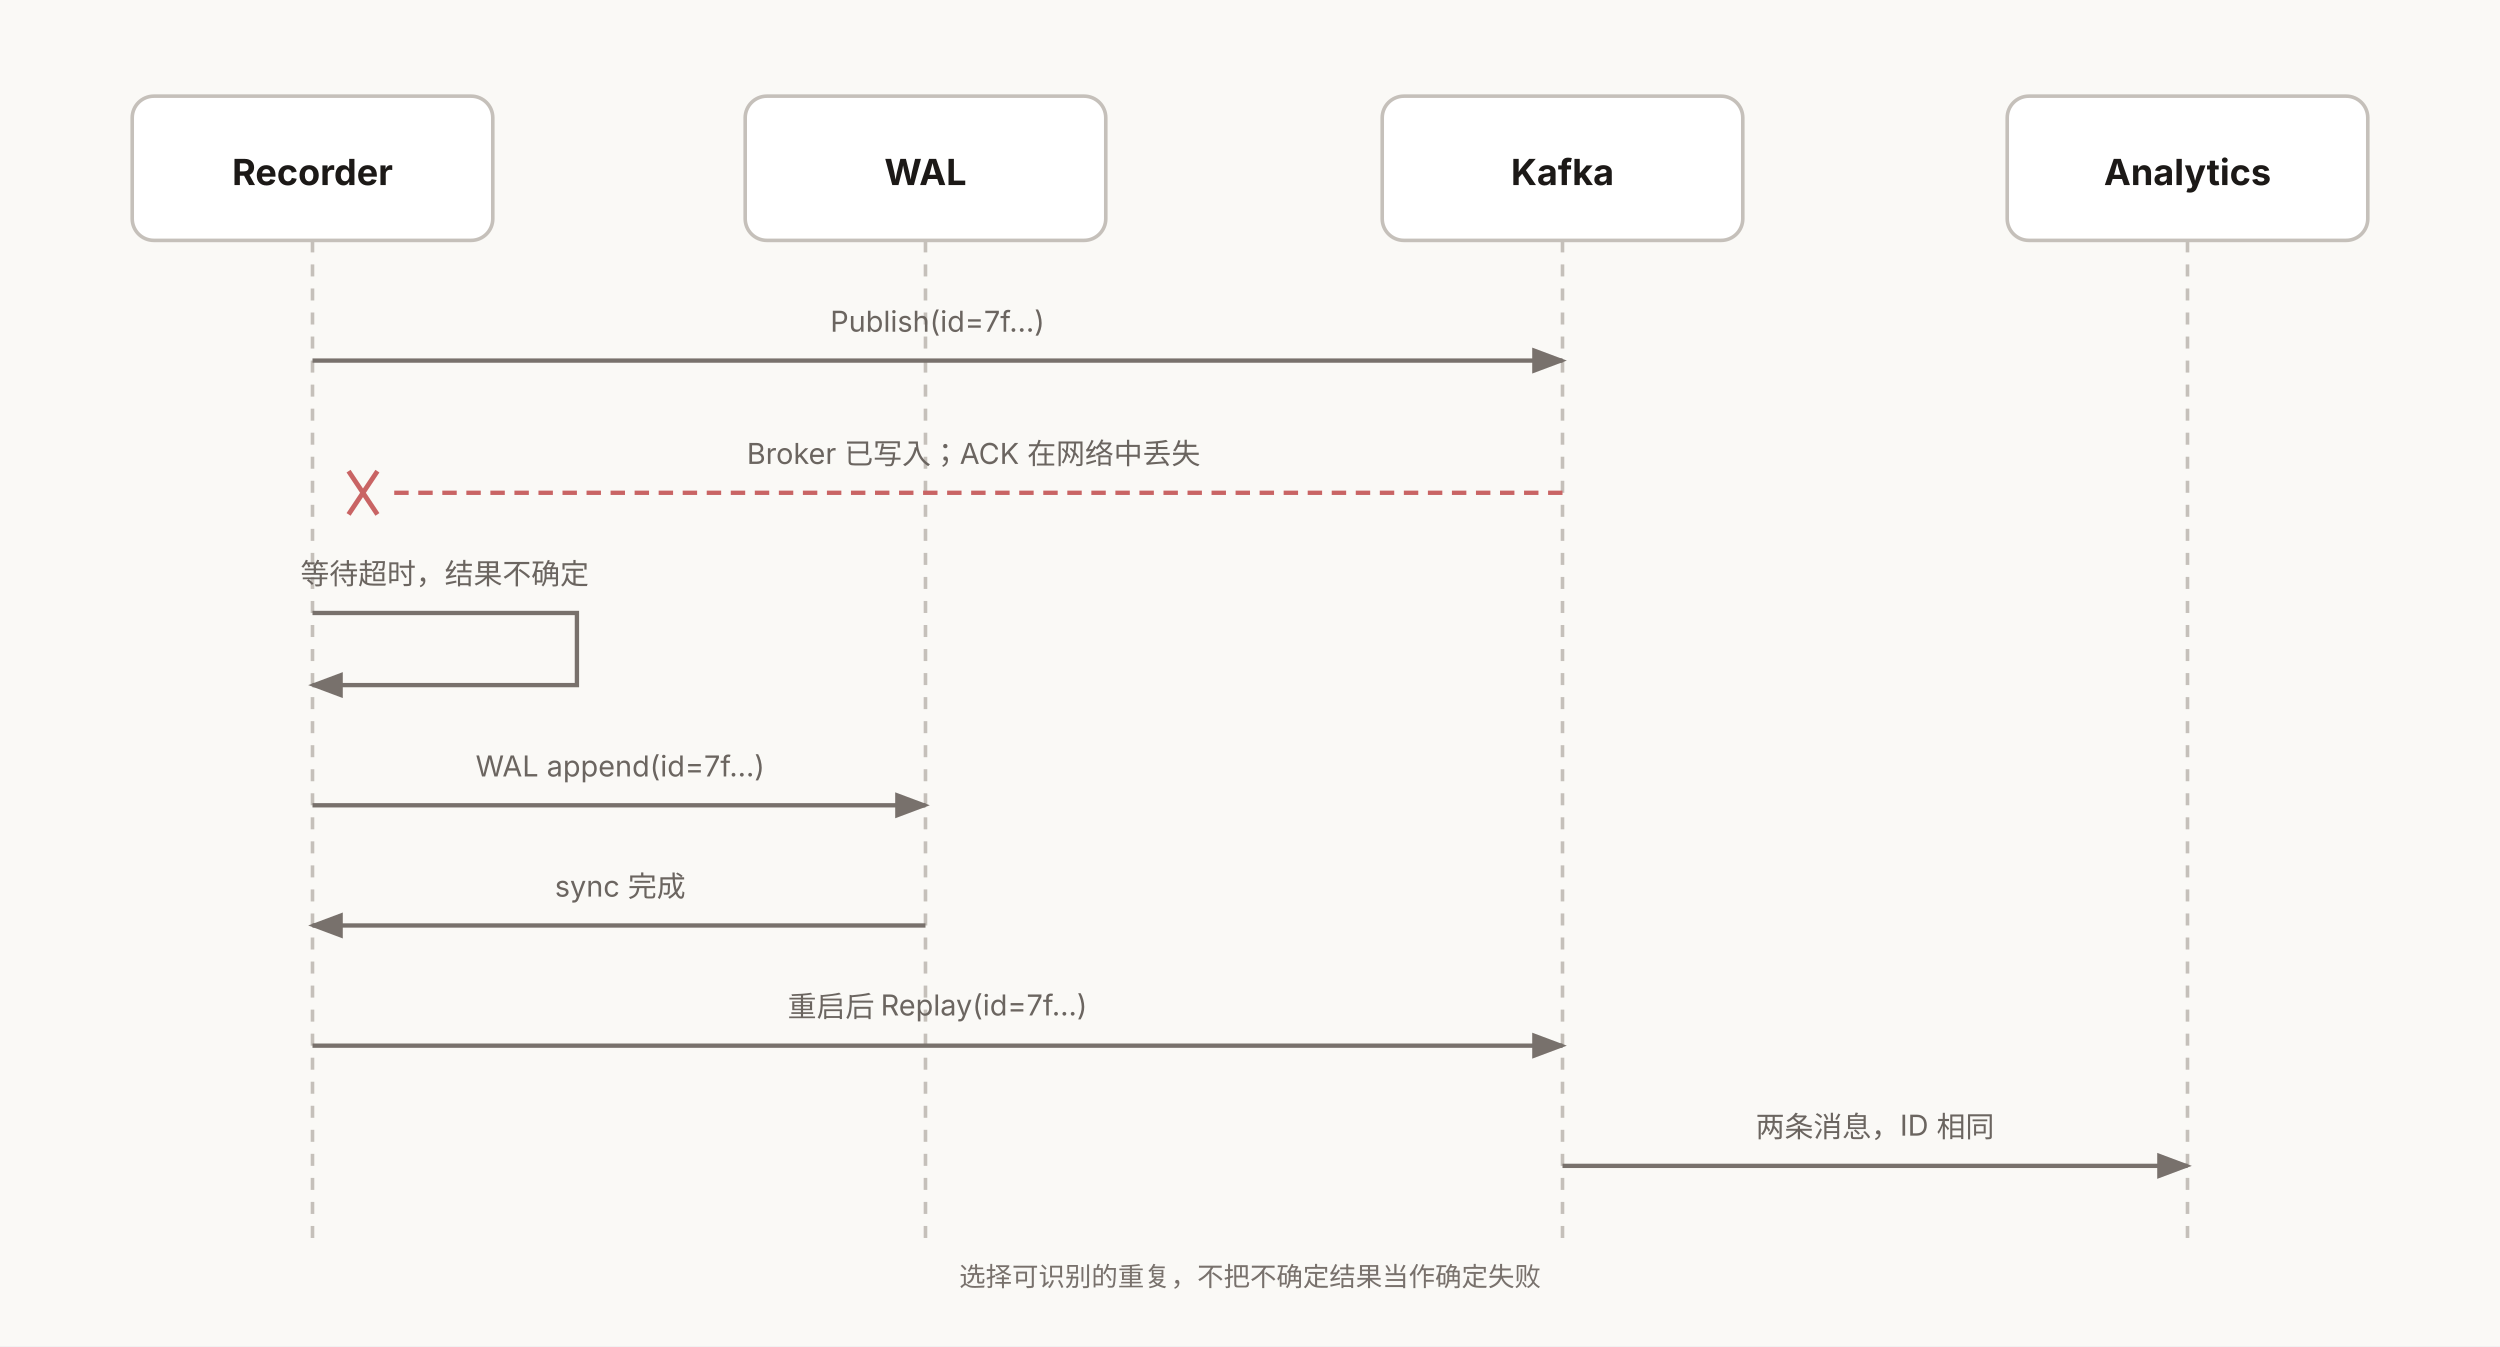
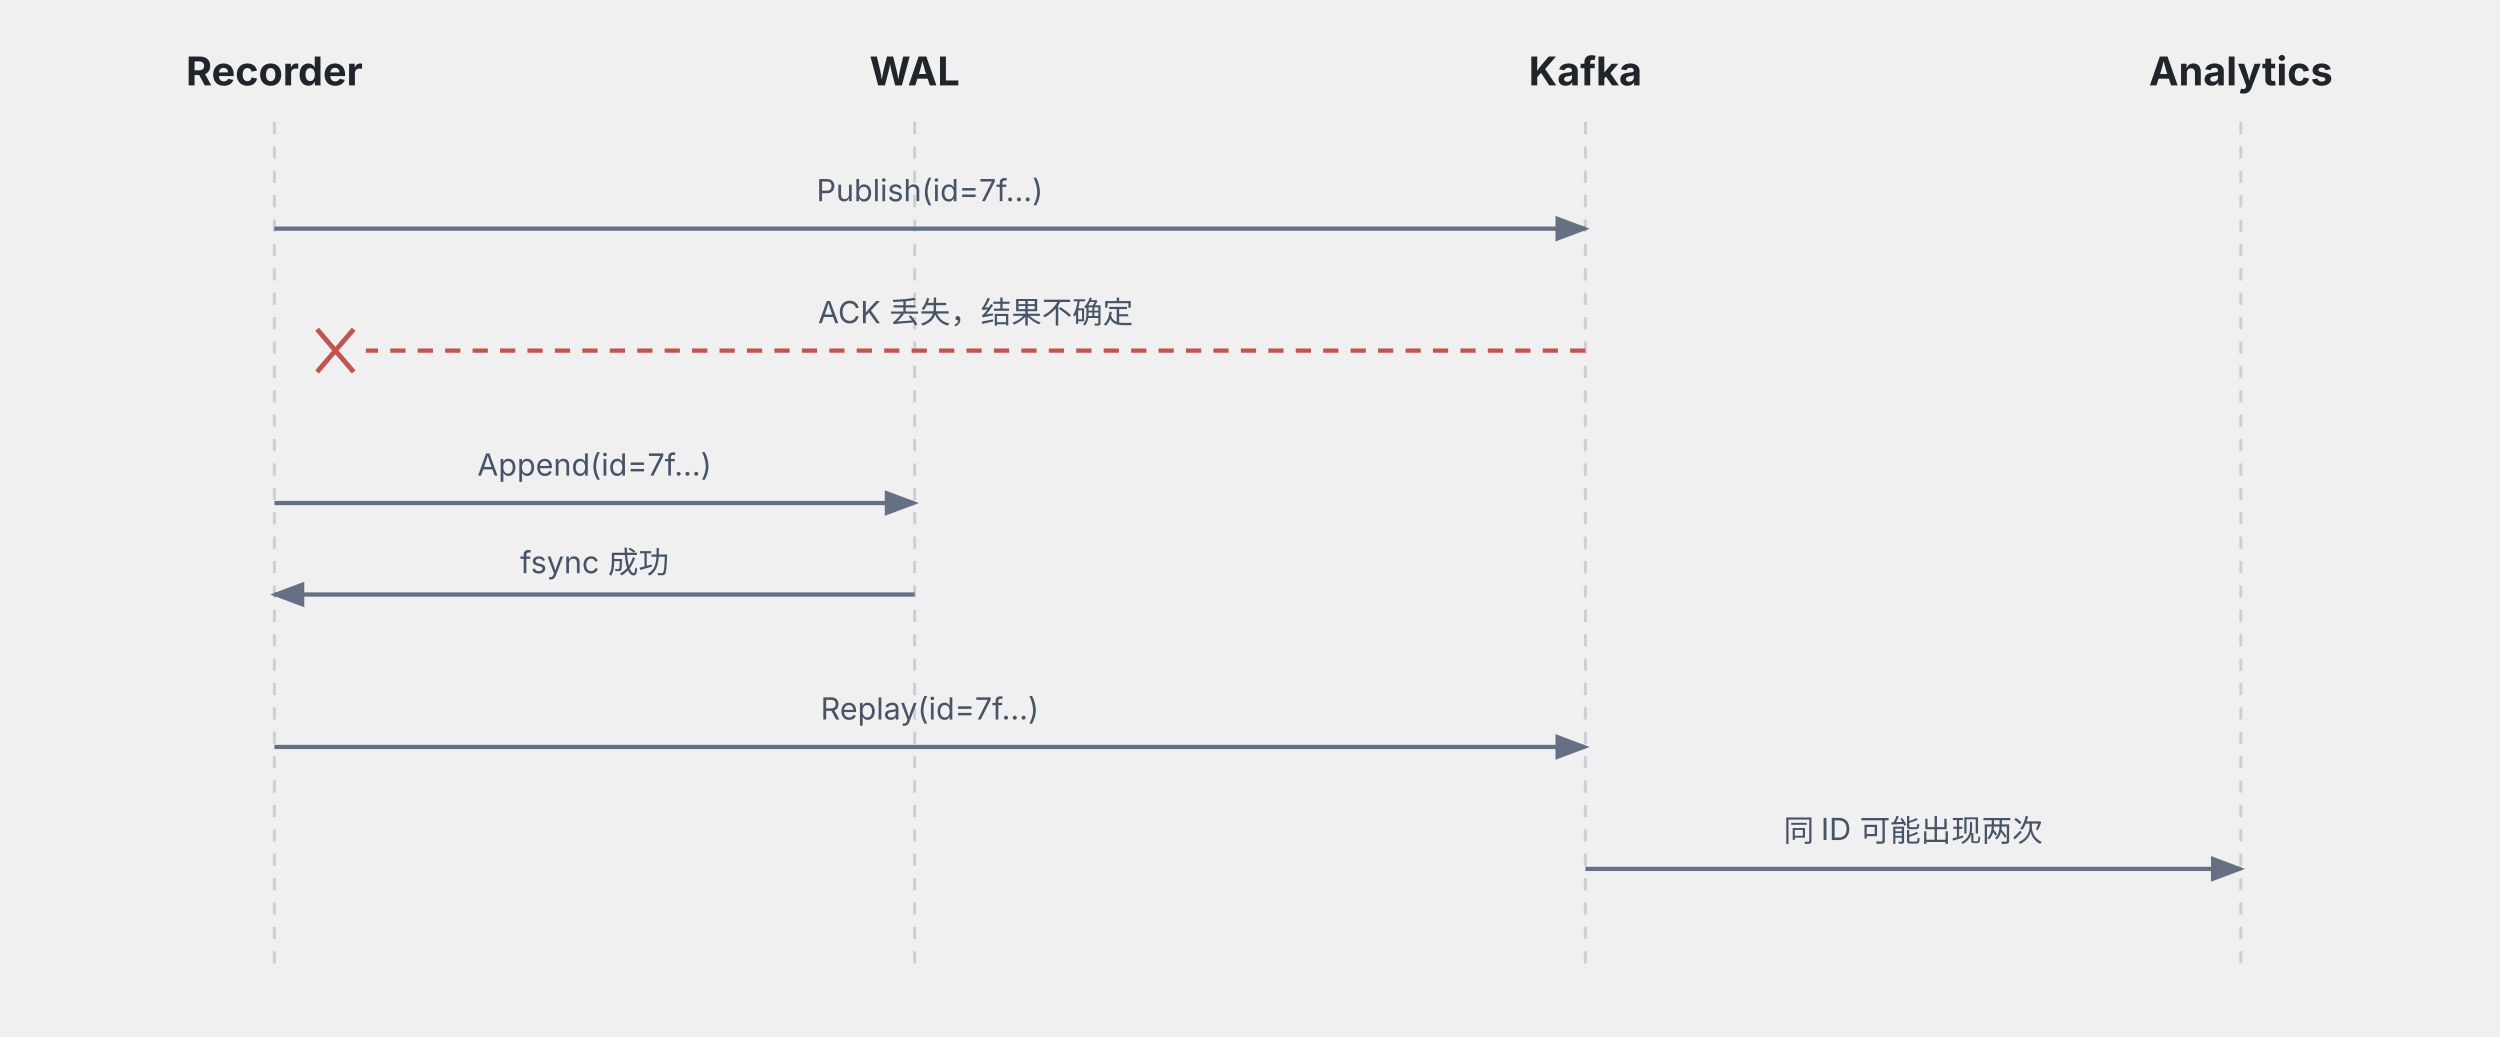
- <svg xmlns="http://www.w3.org/2000/svg" viewBox="0 0 1040 560" role="img" aria-labelledby="title desc">
+ <svg xmlns="http://www.w3.org/2000/svg" viewBox="0 0 820 340" role="img" aria-labelledby="title desc">
  <defs>
    <marker id="arrow" markerWidth="8" markerHeight="6" refX="7" refY="3" orient="auto">
-       <path d="M0 0L8 3L0 6Z" fill="#78716C" />
+       <path d="M0 0L8 3L0 6Z" fill="#667085" />
    </marker>
-     <marker id="bad" markerWidth="8" markerHeight="6" refX="7" refY="3" orient="auto">
-       <path d="M0 0L8 3L0 6Z" fill="#C96464" />
-     </marker>
-     <style>text{font-family:Inter,-apple-system,BlinkMacSystemFont,"Segoe UI",sans-serif;fill:#1C1917}.label{font-size:15px;font-weight:650}.sub{font-size:11px;fill:#78716C}.msg{font-size:12px;fill:#6B6560}.life{stroke:#C5C0BA;stroke-width:1.5;stroke-dasharray:5 5}.line{fill:none;stroke:#78716C;stroke-width:1.8}.badline{fill:none;stroke:#C96464;stroke-width:1.8;stroke-dasharray:6 4}.head{fill:#FFF;stroke:#C5C0BA;stroke-width:1.5}</style>
+     <style>text{font-family:Inter,-apple-system,BlinkMacSystemFont,"Segoe UI",sans-serif;fill:#20252B}.actor{font-size:13px;font-weight:650}.msg{font-size:10px;fill:#475467}.life{stroke:#CBD0D6;stroke-width:1;stroke-dasharray:4 4}.line{stroke:#667085;stroke-width:1.4}.lost{stroke:#C25450;stroke-width:1.4;stroke-dasharray:5 4}</style>
  </defs>
-   <path d="M0 0H1040V560H0Z" fill="#FAF9F6" />
-   <line class="life" x1="130" y1="100" x2="130" y2="515" />
-   <line class="life" x1="385" y1="100" x2="385" y2="515" />
-   <line class="life" x1="650" y1="100" x2="650" y2="515" />
-   <line class="life" x1="910" y1="100" x2="910" y2="515" />
-   <line class="line" x1="130" y1="150" x2="650" y2="150" marker-end="url(#arrow)" />
-   <text class="msg" x="390" y="138" text-anchor="middle">Publish(id=7f…)</text>
-   <path class="badline" d="M650 205H160" />
-   <path d="M145 196L157 214M157 196L145 214" stroke="#C96464" stroke-width="2" />
-   <text class="msg" x="405" y="193" text-anchor="middle">Broker 已写入；ACK 在网络中丢失</text>
-   <path class="line" d="M130 255H240V285H130" marker-end="url(#arrow)" />
-   <text class="msg" x="185" y="243" text-anchor="middle">等待超时，结果不确定</text>
-   <line class="line" x1="130" y1="335" x2="385" y2="335" marker-end="url(#arrow)" />
-   <text class="msg" x="258" y="323" text-anchor="middle">WAL append(id=7f…)</text>
-   <line class="line" x1="385" y1="385" x2="130" y2="385" marker-end="url(#arrow)" />
-   <text class="msg" x="258" y="373" text-anchor="middle">sync 完成</text>
-   <line class="line" x1="130" y1="435" x2="650" y2="435" marker-end="url(#arrow)" />
-   <text class="msg" x="390" y="423" text-anchor="middle">重启后 Replay(id=7f…)</text>
-   <line class="line" x1="650" y1="485" x2="910" y2="485" marker-end="url(#arrow)" />
-   <text class="msg" x="780" y="473" text-anchor="middle">两条消息，ID 相同</text>
-   <rect class="head" x="55" y="40" width="150" height="60" rx="9" />
-   <text class="label" x="130" y="77" text-anchor="middle">Recorder</text>
-   <rect class="head" x="310" y="40" width="150" height="60" rx="9" />
-   <text class="label" x="385" y="77" text-anchor="middle">WAL</text>
-   <rect class="head" x="575" y="40" width="150" height="60" rx="9" />
-   <text class="label" x="650" y="77" text-anchor="middle">Kafka</text>
-   <rect class="head" x="835" y="40" width="150" height="60" rx="9" />
-   <text class="label" x="910" y="77" text-anchor="middle">Analytics</text>
-   <text class="sub" x="520" y="535" text-anchor="middle">选择可识别的重复，不把不确定结果当作确定失败</text>
+   <text class="actor" x="90" y="28" text-anchor="middle">Recorder</text>
+   <text class="actor" x="300" y="28" text-anchor="middle">WAL</text>
+   <text class="actor" x="520" y="28" text-anchor="middle">Kafka</text>
+   <text class="actor" x="735" y="28" text-anchor="middle">Analytics</text>
+   <line class="life" x1="90" y1="40" x2="90" y2="320" />
+   <line class="life" x1="300" y1="40" x2="300" y2="320" />
+   <line class="life" x1="520" y1="40" x2="520" y2="320" />
+   <line class="life" x1="735" y1="40" x2="735" y2="320" />
+   <line class="line" x1="90" y1="75" x2="520" y2="75" marker-end="url(#arrow)" />
+   <text class="msg" x="305" y="66" text-anchor="middle">Publish(id=7f…)</text>
+   <line class="lost" x1="520" y1="115" x2="120" y2="115" />
+   <path d="M104 108L116 122M116 108L104 122" stroke="#C25450" stroke-width="1.6" />
+   <text class="msg" x="320" y="106" text-anchor="middle">ACK 丢失，结果不确定</text>
+   <line class="line" x1="90" y1="165" x2="300" y2="165" marker-end="url(#arrow)" />
+   <text class="msg" x="195" y="156" text-anchor="middle">Append(id=7f…)</text>
+   <line class="line" x1="300" y1="195" x2="90" y2="195" marker-end="url(#arrow)" />
+   <text class="msg" x="195" y="188" text-anchor="middle">fsync 成功</text>
+   <line class="line" x1="90" y1="245" x2="520" y2="245" marker-end="url(#arrow)" />
+   <text class="msg" x="305" y="236" text-anchor="middle">Replay(id=7f…)</text>
+   <line class="line" x1="520" y1="285" x2="735" y2="285" marker-end="url(#arrow)" />
+   <text class="msg" x="627.5" y="276" text-anchor="middle">同 ID 可能出现两次</text>
</svg>
